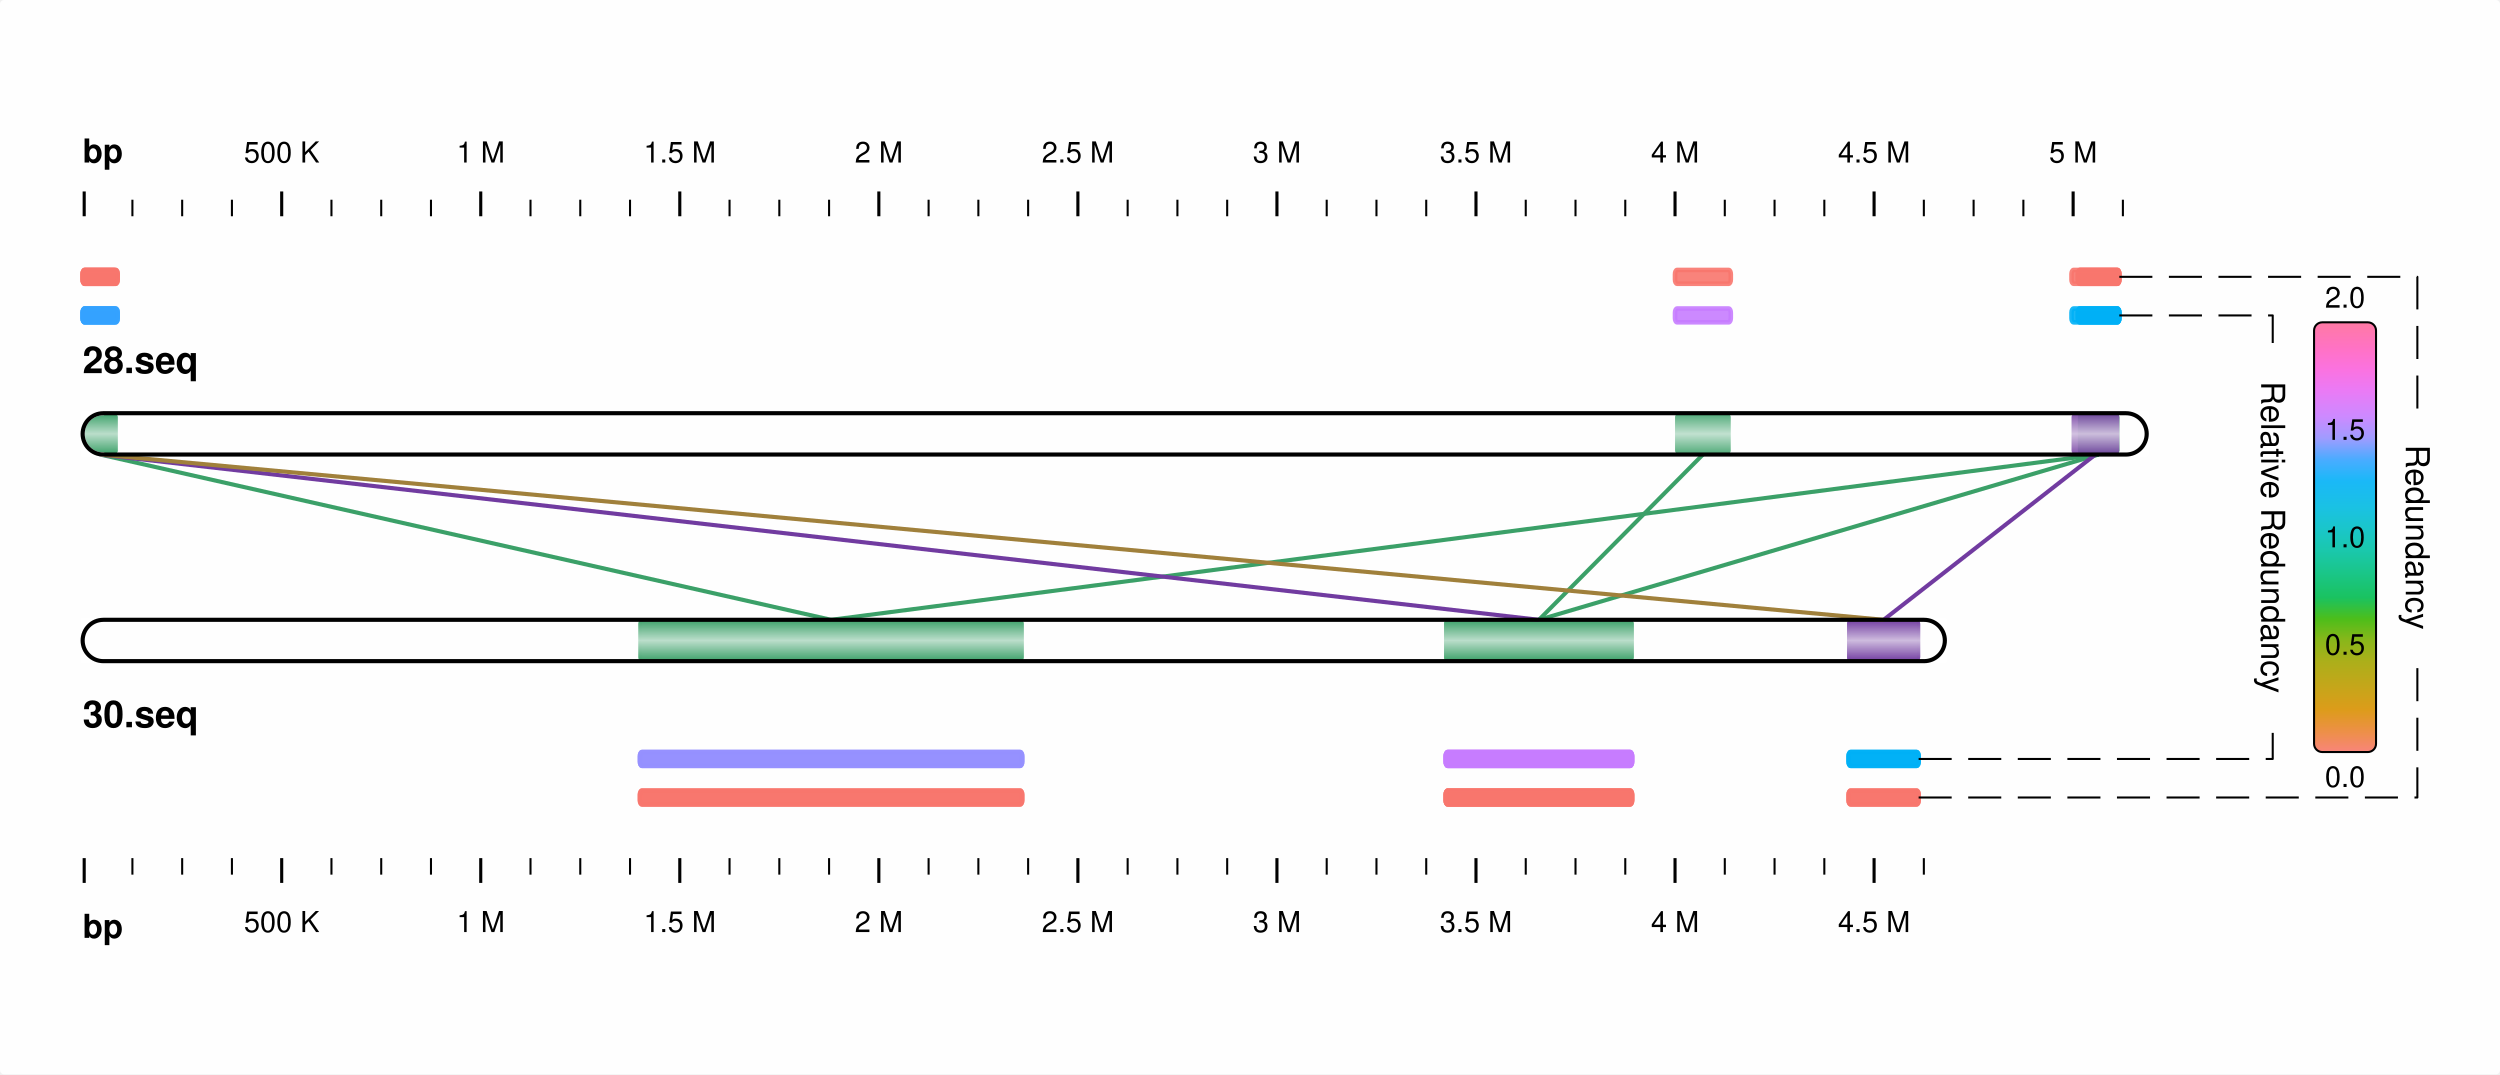
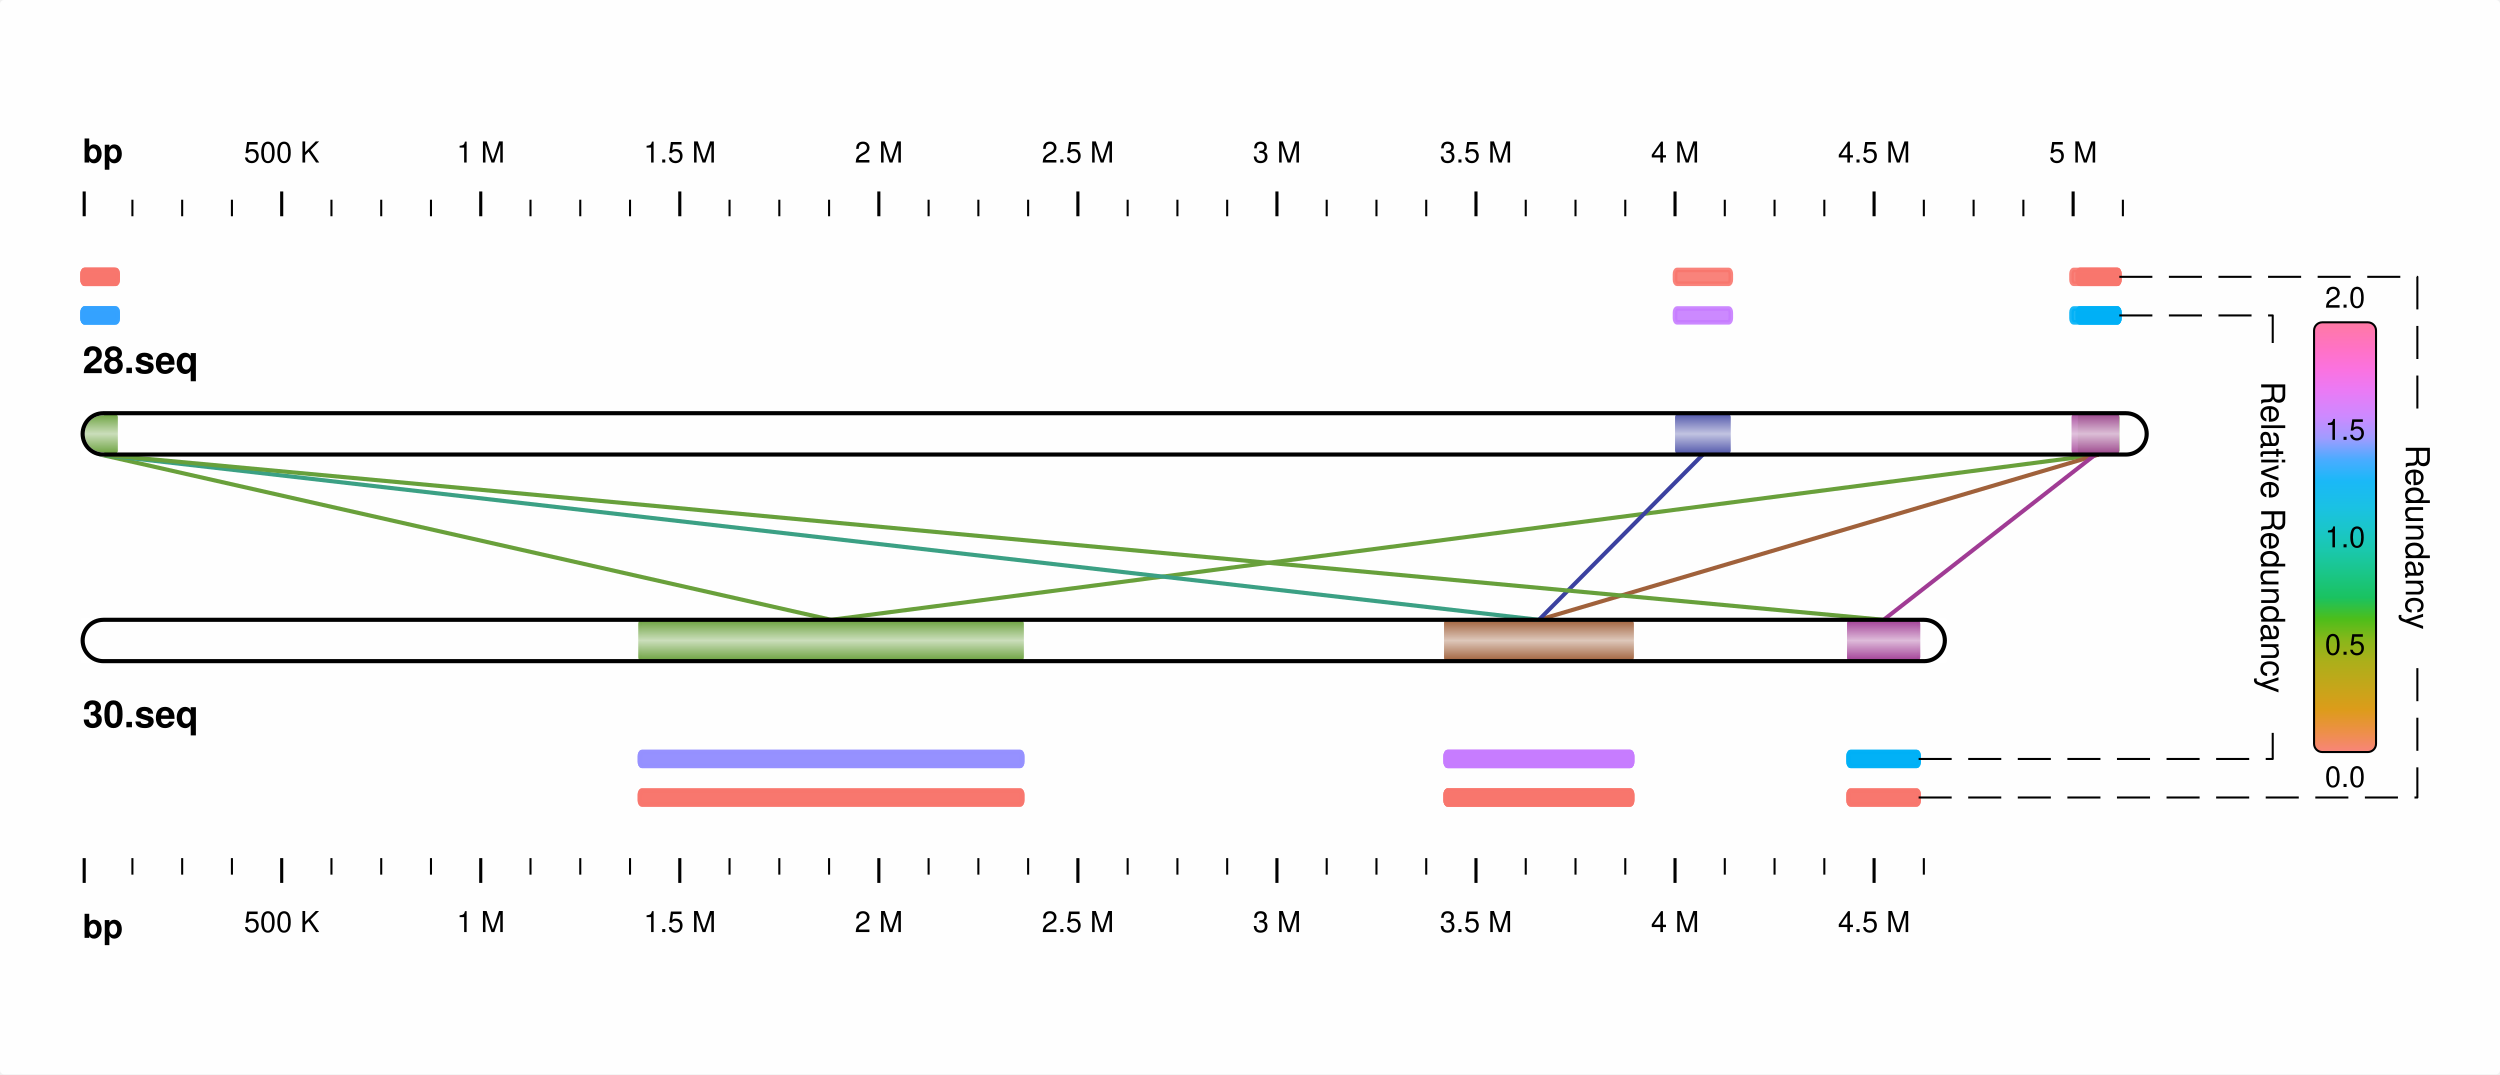
<svg xmlns="http://www.w3.org/2000/svg" viewBox="0 0 605.008 260">
  <rect x="0" y="0" width="605.008" height="260" rx="1" ry="1" fill="white" fill-opacity="0.9" stroke="white" stroke-width="0" stroke-opacity="1" />
  <text id="20.00000039.333328" x="20" y="39.333" dominant-baseline="" baseline-shift="" alignment-baseline="" font-size="8px" font-weight="bold" font-family="Helvetica,Arial" font-variant="normal" text-anchor="start" text-align="start" line-height="125%%">
bp</text>
  <line id="20.37500046.33332820.37500052.333328" x1="20.375" y1="46.333" x2="20.375" y2="52.333" stroke-width="0.75" stroke="black" />
  <line id="32.04262248.33332832.04262252.333328" x1="32.043" y1="48.333" x2="32.043" y2="52.333" stroke-width="0.5" stroke="black" />
  <line id="44.08524348.33332844.08524352.333328" x1="44.085" y1="48.333" x2="44.085" y2="52.333" stroke-width="0.5" stroke="black" />
  <line id="56.12786548.33332856.12786552.333328" x1="56.128" y1="48.333" x2="56.128" y2="52.333" stroke-width="0.5" stroke="black" />
  <line id="68.17048646.33332868.17048652.333328" x1="68.171" y1="46.333" x2="68.171" y2="52.333" stroke-width="0.75" stroke="black" />
  <text id="68.17048639.333328" x="68.171" y="39.333" dominant-baseline="" baseline-shift="" alignment-baseline="" font-size="7px" font-weight="normal" font-family="Helvetica,Arial" font-variant="normal" text-anchor="middle" text-align="start" line-height="125%%">
500 K</text>
  <line id="80.21310448.33332880.21310452.333328" x1="80.213" y1="48.333" x2="80.213" y2="52.333" stroke-width="0.5" stroke="black" />
  <line id="92.25573048.33332892.25573052.333328" x1="92.256" y1="48.333" x2="92.256" y2="52.333" stroke-width="0.5" stroke="black" />
  <line id="104.29834748.333328104.29834752.333328" x1="104.298" y1="48.333" x2="104.298" y2="52.333" stroke-width="0.5" stroke="black" />
  <line id="116.34097346.333328116.34097352.333328" x1="116.341" y1="46.333" x2="116.341" y2="52.333" stroke-width="0.75" stroke="black" />
  <text id="116.34097339.333328" x="116.341" y="39.333" dominant-baseline="" baseline-shift="" alignment-baseline="" font-size="7px" font-weight="normal" font-family="Helvetica,Arial" font-variant="normal" text-anchor="middle" text-align="start" line-height="125%%">
1 M</text>
  <line id="128.38359148.333328128.38359152.333328" x1="128.384" y1="48.333" x2="128.384" y2="52.333" stroke-width="0.5" stroke="black" />
  <line id="140.42620848.333328140.42620852.333328" x1="140.426" y1="48.333" x2="140.426" y2="52.333" stroke-width="0.5" stroke="black" />
  <line id="152.46882648.333328152.46882652.333328" x1="152.469" y1="48.333" x2="152.469" y2="52.333" stroke-width="0.5" stroke="black" />
  <line id="164.51145946.333328164.51145952.333328" x1="164.511" y1="46.333" x2="164.511" y2="52.333" stroke-width="0.75" stroke="black" />
  <text id="164.51145939.333328" x="164.511" y="39.333" dominant-baseline="" baseline-shift="" alignment-baseline="" font-size="7px" font-weight="normal" font-family="Helvetica,Arial" font-variant="normal" text-anchor="middle" text-align="start" line-height="125%%">
1.5 M</text>
  <line id="176.55407748.333328176.55407752.333328" x1="176.554" y1="48.333" x2="176.554" y2="52.333" stroke-width="0.5" stroke="black" />
  <line id="188.59669548.333328188.59669552.333328" x1="188.597" y1="48.333" x2="188.597" y2="52.333" stroke-width="0.5" stroke="black" />
  <line id="200.63931348.333328200.63931352.333328" x1="200.639" y1="48.333" x2="200.639" y2="52.333" stroke-width="0.5" stroke="black" />
  <line id="212.68194646.333328212.68194652.333328" x1="212.682" y1="46.333" x2="212.682" y2="52.333" stroke-width="0.75" stroke="black" />
  <text id="212.68194639.333328" x="212.682" y="39.333" dominant-baseline="" baseline-shift="" alignment-baseline="" font-size="7px" font-weight="normal" font-family="Helvetica,Arial" font-variant="normal" text-anchor="middle" text-align="start" line-height="125%%">
2 M</text>
  <line id="224.72456448.333328224.72456452.333328" x1="224.725" y1="48.333" x2="224.725" y2="52.333" stroke-width="0.5" stroke="black" />
  <line id="236.76718148.333328236.76718152.333328" x1="236.767" y1="48.333" x2="236.767" y2="52.333" stroke-width="0.5" stroke="black" />
  <line id="248.80979948.333328248.80979952.333328" x1="248.81" y1="48.333" x2="248.81" y2="52.333" stroke-width="0.5" stroke="black" />
  <line id="260.85241746.333328260.85241752.333328" x1="260.852" y1="46.333" x2="260.852" y2="52.333" stroke-width="0.75" stroke="black" />
  <text id="260.85241739.333328" x="260.852" y="39.333" dominant-baseline="" baseline-shift="" alignment-baseline="" font-size="7px" font-weight="normal" font-family="Helvetica,Arial" font-variant="normal" text-anchor="middle" text-align="start" line-height="125%%">
2.5 M</text>
  <line id="272.89505048.333328272.89505052.333328" x1="272.895" y1="48.333" x2="272.895" y2="52.333" stroke-width="0.5" stroke="black" />
  <line id="284.93765348.333328284.93765352.333328" x1="284.938" y1="48.333" x2="284.938" y2="52.333" stroke-width="0.5" stroke="black" />
  <line id="296.98028648.333328296.98028652.333328" x1="296.98" y1="48.333" x2="296.98" y2="52.333" stroke-width="0.5" stroke="black" />
  <line id="309.02291946.333328309.02291952.333328" x1="309.023" y1="46.333" x2="309.023" y2="52.333" stroke-width="0.75" stroke="black" />
  <text id="309.02291939.333328" x="309.023" y="39.333" dominant-baseline="" baseline-shift="" alignment-baseline="" font-size="7px" font-weight="normal" font-family="Helvetica,Arial" font-variant="normal" text-anchor="middle" text-align="start" line-height="125%%">
3 M</text>
  <line id="321.06552148.333328321.06552152.333328" x1="321.066" y1="48.333" x2="321.066" y2="52.333" stroke-width="0.5" stroke="black" />
  <line id="333.10815448.333328333.10815452.333328" x1="333.108" y1="48.333" x2="333.108" y2="52.333" stroke-width="0.5" stroke="black" />
  <line id="345.15078748.333328345.15078752.333328" x1="345.151" y1="48.333" x2="345.151" y2="52.333" stroke-width="0.5" stroke="black" />
  <line id="357.19339046.333328357.19339052.333328" x1="357.193" y1="46.333" x2="357.193" y2="52.333" stroke-width="0.75" stroke="black" />
  <text id="357.19339039.333328" x="357.193" y="39.333" dominant-baseline="" baseline-shift="" alignment-baseline="" font-size="7px" font-weight="normal" font-family="Helvetica,Arial" font-variant="normal" text-anchor="middle" text-align="start" line-height="125%%">
3.5 M</text>
  <line id="369.23602348.333328369.23602352.333328" x1="369.236" y1="48.333" x2="369.236" y2="52.333" stroke-width="0.5" stroke="black" />
  <line id="381.27862548.333328381.27862552.333328" x1="381.279" y1="48.333" x2="381.279" y2="52.333" stroke-width="0.5" stroke="black" />
  <line id="393.32125948.333328393.32125952.333328" x1="393.321" y1="48.333" x2="393.321" y2="52.333" stroke-width="0.5" stroke="black" />
  <line id="405.36389246.333328405.36389252.333328" x1="405.364" y1="46.333" x2="405.364" y2="52.333" stroke-width="0.75" stroke="black" />
  <text id="405.36389239.333328" x="405.364" y="39.333" dominant-baseline="" baseline-shift="" alignment-baseline="" font-size="7px" font-weight="normal" font-family="Helvetica,Arial" font-variant="normal" text-anchor="middle" text-align="start" line-height="125%%">
4 M</text>
  <line id="417.40649448.333328417.40649452.333328" x1="417.406" y1="48.333" x2="417.406" y2="52.333" stroke-width="0.5" stroke="black" />
  <line id="429.44912748.333328429.44912752.333328" x1="429.449" y1="48.333" x2="429.449" y2="52.333" stroke-width="0.5" stroke="black" />
  <line id="441.49173048.333328441.49173052.333328" x1="441.492" y1="48.333" x2="441.492" y2="52.333" stroke-width="0.5" stroke="black" />
  <line id="453.53436346.333328453.53436352.333328" x1="453.534" y1="46.333" x2="453.534" y2="52.333" stroke-width="0.75" stroke="black" />
  <text id="453.53436339.333328" x="453.534" y="39.333" dominant-baseline="" baseline-shift="" alignment-baseline="" font-size="7px" font-weight="normal" font-family="Helvetica,Arial" font-variant="normal" text-anchor="middle" text-align="start" line-height="125%%">
4.5 M</text>
  <line id="465.57699648.333328465.57699652.333328" x1="465.577" y1="48.333" x2="465.577" y2="52.333" stroke-width="0.5" stroke="black" />
  <line id="477.61959848.333328477.61959852.333328" x1="477.62" y1="48.333" x2="477.62" y2="52.333" stroke-width="0.5" stroke="black" />
  <line id="489.66223148.333328489.66223152.333328" x1="489.662" y1="48.333" x2="489.662" y2="52.333" stroke-width="0.5" stroke="black" />
  <line id="501.70486546.333328501.70486552.333328" x1="501.705" y1="46.333" x2="501.705" y2="52.333" stroke-width="0.75" stroke="black" />
  <text id="501.70486539.333328" x="501.705" y="39.333" dominant-baseline="" baseline-shift="" alignment-baseline="" font-size="7px" font-weight="normal" font-family="Helvetica,Arial" font-variant="normal" text-anchor="middle" text-align="start" line-height="125%%">
5 M</text>
  <line id="513.74749848.333328513.74749852.333328" x1="513.747" y1="48.333" x2="513.747" y2="52.333" stroke-width="0.5" stroke="black" />
  <text id="20.000000226.966675" x="20" y="226.967" dominant-baseline="" baseline-shift="" alignment-baseline="" font-size="8px" font-weight="bold" font-family="Helvetica,Arial" font-variant="normal" text-anchor="start" text-align="start" line-height="125%%">
bp</text>
  <line id="20.375000213.66667220.375000207.666672" x1="20.375" y1="213.667" x2="20.375" y2="207.667" stroke-width="0.75" stroke="black" />
  <line id="32.042622211.66667232.042622207.666672" x1="32.043" y1="211.667" x2="32.043" y2="207.667" stroke-width="0.5" stroke="black" />
  <line id="44.085243211.66667244.085243207.666672" x1="44.085" y1="211.667" x2="44.085" y2="207.667" stroke-width="0.5" stroke="black" />
  <line id="56.127865211.66667256.127865207.666672" x1="56.128" y1="211.667" x2="56.128" y2="207.667" stroke-width="0.5" stroke="black" />
  <line id="68.170486213.66667268.170486207.666672" x1="68.171" y1="213.667" x2="68.171" y2="207.667" stroke-width="0.75" stroke="black" />
  <text id="68.170486225.566666" x="68.171" y="225.567" dominant-baseline="" baseline-shift="" alignment-baseline="" font-size="7px" font-weight="normal" font-family="Helvetica,Arial" font-variant="normal" text-anchor="middle" text-align="start" line-height="125%%">
500 K</text>
  <line id="80.213104211.66667280.213104207.666672" x1="80.213" y1="211.667" x2="80.213" y2="207.667" stroke-width="0.5" stroke="black" />
  <line id="92.255730211.66667292.255730207.666672" x1="92.256" y1="211.667" x2="92.256" y2="207.667" stroke-width="0.5" stroke="black" />
  <line id="104.298347211.666672104.298347207.666672" x1="104.298" y1="211.667" x2="104.298" y2="207.667" stroke-width="0.5" stroke="black" />
  <line id="116.340973213.666672116.340973207.666672" x1="116.341" y1="213.667" x2="116.341" y2="207.667" stroke-width="0.75" stroke="black" />
  <text id="116.340973225.566666" x="116.341" y="225.567" dominant-baseline="" baseline-shift="" alignment-baseline="" font-size="7px" font-weight="normal" font-family="Helvetica,Arial" font-variant="normal" text-anchor="middle" text-align="start" line-height="125%%">
1 M</text>
  <line id="128.383591211.666672128.383591207.666672" x1="128.384" y1="211.667" x2="128.384" y2="207.667" stroke-width="0.5" stroke="black" />
  <line id="140.426208211.666672140.426208207.666672" x1="140.426" y1="211.667" x2="140.426" y2="207.667" stroke-width="0.5" stroke="black" />
  <line id="152.468826211.666672152.468826207.666672" x1="152.469" y1="211.667" x2="152.469" y2="207.667" stroke-width="0.5" stroke="black" />
  <line id="164.511459213.666672164.511459207.666672" x1="164.511" y1="213.667" x2="164.511" y2="207.667" stroke-width="0.75" stroke="black" />
  <text id="164.511459225.566666" x="164.511" y="225.567" dominant-baseline="" baseline-shift="" alignment-baseline="" font-size="7px" font-weight="normal" font-family="Helvetica,Arial" font-variant="normal" text-anchor="middle" text-align="start" line-height="125%%">
1.5 M</text>
  <line id="176.554077211.666672176.554077207.666672" x1="176.554" y1="211.667" x2="176.554" y2="207.667" stroke-width="0.5" stroke="black" />
  <line id="188.596695211.666672188.596695207.666672" x1="188.597" y1="211.667" x2="188.597" y2="207.667" stroke-width="0.5" stroke="black" />
  <line id="200.639313211.666672200.639313207.666672" x1="200.639" y1="211.667" x2="200.639" y2="207.667" stroke-width="0.5" stroke="black" />
  <line id="212.681946213.666672212.681946207.666672" x1="212.682" y1="213.667" x2="212.682" y2="207.667" stroke-width="0.75" stroke="black" />
  <text id="212.681946225.566666" x="212.682" y="225.567" dominant-baseline="" baseline-shift="" alignment-baseline="" font-size="7px" font-weight="normal" font-family="Helvetica,Arial" font-variant="normal" text-anchor="middle" text-align="start" line-height="125%%">
2 M</text>
  <line id="224.724564211.666672224.724564207.666672" x1="224.725" y1="211.667" x2="224.725" y2="207.667" stroke-width="0.5" stroke="black" />
  <line id="236.767181211.666672236.767181207.666672" x1="236.767" y1="211.667" x2="236.767" y2="207.667" stroke-width="0.5" stroke="black" />
  <line id="248.809799211.666672248.809799207.666672" x1="248.81" y1="211.667" x2="248.81" y2="207.667" stroke-width="0.5" stroke="black" />
  <line id="260.852417213.666672260.852417207.666672" x1="260.852" y1="213.667" x2="260.852" y2="207.667" stroke-width="0.75" stroke="black" />
  <text id="260.852417225.566666" x="260.852" y="225.567" dominant-baseline="" baseline-shift="" alignment-baseline="" font-size="7px" font-weight="normal" font-family="Helvetica,Arial" font-variant="normal" text-anchor="middle" text-align="start" line-height="125%%">
2.5 M</text>
  <line id="272.895050211.666672272.895050207.666672" x1="272.895" y1="211.667" x2="272.895" y2="207.667" stroke-width="0.5" stroke="black" />
  <line id="284.937653211.666672284.937653207.666672" x1="284.938" y1="211.667" x2="284.938" y2="207.667" stroke-width="0.5" stroke="black" />
  <line id="296.980286211.666672296.980286207.666672" x1="296.98" y1="211.667" x2="296.98" y2="207.667" stroke-width="0.5" stroke="black" />
  <line id="309.022919213.666672309.022919207.666672" x1="309.023" y1="213.667" x2="309.023" y2="207.667" stroke-width="0.75" stroke="black" />
  <text id="309.022919225.566666" x="309.023" y="225.567" dominant-baseline="" baseline-shift="" alignment-baseline="" font-size="7px" font-weight="normal" font-family="Helvetica,Arial" font-variant="normal" text-anchor="middle" text-align="start" line-height="125%%">
3 M</text>
  <line id="321.065521211.666672321.065521207.666672" x1="321.066" y1="211.667" x2="321.066" y2="207.667" stroke-width="0.5" stroke="black" />
  <line id="333.108154211.666672333.108154207.666672" x1="333.108" y1="211.667" x2="333.108" y2="207.667" stroke-width="0.5" stroke="black" />
  <line id="345.150787211.666672345.150787207.666672" x1="345.151" y1="211.667" x2="345.151" y2="207.667" stroke-width="0.5" stroke="black" />
  <line id="357.193390213.666672357.193390207.666672" x1="357.193" y1="213.667" x2="357.193" y2="207.667" stroke-width="0.75" stroke="black" />
  <text id="357.193390225.566666" x="357.193" y="225.567" dominant-baseline="" baseline-shift="" alignment-baseline="" font-size="7px" font-weight="normal" font-family="Helvetica,Arial" font-variant="normal" text-anchor="middle" text-align="start" line-height="125%%">
3.5 M</text>
  <line id="369.236023211.666672369.236023207.666672" x1="369.236" y1="211.667" x2="369.236" y2="207.667" stroke-width="0.5" stroke="black" />
  <line id="381.278625211.666672381.278625207.666672" x1="381.279" y1="211.667" x2="381.279" y2="207.667" stroke-width="0.5" stroke="black" />
  <line id="393.321259211.666672393.321259207.666672" x1="393.321" y1="211.667" x2="393.321" y2="207.667" stroke-width="0.5" stroke="black" />
  <line id="405.363892213.666672405.363892207.666672" x1="405.364" y1="213.667" x2="405.364" y2="207.667" stroke-width="0.75" stroke="black" />
  <text id="405.363892225.566666" x="405.364" y="225.567" dominant-baseline="" baseline-shift="" alignment-baseline="" font-size="7px" font-weight="normal" font-family="Helvetica,Arial" font-variant="normal" text-anchor="middle" text-align="start" line-height="125%%">
4 M</text>
  <line id="417.406494211.666672417.406494207.666672" x1="417.406" y1="211.667" x2="417.406" y2="207.667" stroke-width="0.5" stroke="black" />
  <line id="429.449127211.666672429.449127207.666672" x1="429.449" y1="211.667" x2="429.449" y2="207.667" stroke-width="0.5" stroke="black" />
  <line id="441.491730211.666672441.491730207.666672" x1="441.492" y1="211.667" x2="441.492" y2="207.667" stroke-width="0.5" stroke="black" />
  <line id="453.534363213.666672453.534363207.666672" x1="453.534" y1="213.667" x2="453.534" y2="207.667" stroke-width="0.75" stroke="black" />
  <text id="453.534363225.566666" x="453.534" y="225.567" dominant-baseline="" baseline-shift="" alignment-baseline="" font-size="7px" font-weight="normal" font-family="Helvetica,Arial" font-variant="normal" text-anchor="middle" text-align="start" line-height="125%%">
4.5 M</text>
  <line id="465.576996211.666672465.576996207.666672" x1="465.577" y1="211.667" x2="465.577" y2="207.667" stroke-width="0.5" stroke="black" />
  <defs id="">
    <linearGradient id="grad502.860931110.000000" x1="0%" y1="0%" x2="100%" y2="0%">
-       <stop offset="0%" stop-color="#3BA068" stop-opacity="1" />
-       <stop offset="50%" stop-color="#BADDCA" stop-opacity="1" />
-       <stop offset="100%" stop-color="#3BA068" stop-opacity="1" />
+       <stop offset="0%" stop-color="#69A03B" stop-opacity="1" />
+       <stop offset="50%" stop-color="#CADDBA" stop-opacity="1" />
+       <stop offset="100%" stop-color="#69A03B" stop-opacity="1" />
    </linearGradient>
  </defs>
  <rect x="502.861" y="110" width="10" height="10.02" rx="1" ry="1" fill="url(#grad502.860931110.000000)" fill-opacity="0.9" stroke-width="0.75" stroke-opacity="0.9" transform="rotate(-90 502.8609 110)" />
  <defs id="">
    <linearGradient id="grad502.860931110.000000NRC" x1="0%" y1="0%" x2="100%" y2="0%">
      <stop offset="100%" stop-color="#00B0F6" stop-opacity="1" />
    </linearGradient>
  </defs>
  <rect x="534.861" y="110" width="3.333" height="10.02" rx="1" ry="0.5" fill="url(#grad502.860931110.000000NRC)" fill-opacity="0.9" stroke="url(#grad502.860931110.000000NRC)" stroke-width="1.125" stroke-opacity="0.9" transform="rotate(-90 502.8609 110)" />
  <defs id="">
    <linearGradient id="grad502.860931110.000000NRCRedun" x1="0%" y1="0%" x2="100%" y2="0%">
      <stop offset="100%" stop-color="#F8766D" stop-opacity="1" />
    </linearGradient>
  </defs>
  <rect x="544.194" y="110" width="3.333" height="10.02" rx="1" ry="0.5" fill="url(#grad502.860931110.000000NRCRedun)" fill-opacity="0.9" stroke="url(#grad502.860931110.000000NRCRedun)" stroke-width="1.125" stroke-opacity="0.9" transform="rotate(-90 502.8609 110)" />
  <defs id="">
    <linearGradient id="grad154.877365160.000000" x1="0%" y1="0%" x2="100%" y2="0%">
-       <stop offset="0%" stop-color="#3BA068" stop-opacity="1" />
-       <stop offset="50%" stop-color="#BADDCA" stop-opacity="1" />
-       <stop offset="100%" stop-color="#3BA068" stop-opacity="1" />
+       <stop offset="0%" stop-color="#69A03B" stop-opacity="1" />
+       <stop offset="50%" stop-color="#CADDBA" stop-opacity="1" />
+       <stop offset="100%" stop-color="#69A03B" stop-opacity="1" />
    </linearGradient>
  </defs>
  <rect x="154.877" y="160" width="10" height="92.487" rx="1" ry="1" fill="url(#grad154.877365160.000000)" fill-opacity="0.9" stroke="url(#grad154.877365160.000000)" stroke-width="0.75" stroke-opacity="0.9" transform="rotate(-90 154.8774 160)" />
  <defs id="">
    <linearGradient id="grad154.877365160.000000NRC" x1="0%" y1="0%" x2="100%" y2="0%">
      <stop offset="100%" stop-color="#9590FF" stop-opacity="1" />
    </linearGradient>
  </defs>
  <rect x="129.544" y="160" width="3.333" height="92.487" rx="1" ry="0.5" fill="url(#grad154.877365160.000000NRC)" fill-opacity="0.9" stroke="url(#grad154.877365160.000000NRC)" stroke-width="1.125" stroke-opacity="0.9" transform="rotate(-90 154.8774 160)" />
  <defs id="">
    <linearGradient id="grad154.877365160.000000NRCRedun" x1="0%" y1="0%" x2="100%" y2="0%">
      <stop offset="100%" stop-color="#F8766D" stop-opacity="1" />
    </linearGradient>
  </defs>
  <rect x="120.211" y="160" width="3.333" height="92.487" rx="1" ry="0.5" fill="url(#grad154.877365160.000000NRCRedun)" fill-opacity="0.9" stroke="url(#grad154.877365160.000000NRCRedun)" stroke-width="1.125" stroke-opacity="0.9" transform="rotate(-90 154.8774 160)" />
-   <line id="507.870667110.000000201.121017150.000000" x1="507.871" y1="110" x2="201.121" y2="150" stroke-width="1" stroke="#3BA068" />
+   <line id="507.870667110.000000201.121017150.000000" x1="507.871" y1="110" x2="201.121" y2="150" stroke-width="1" stroke="#69A03B" />
  <defs id="">
    <linearGradient id="grad502.860931110.000000" x1="0%" y1="0%" x2="100%" y2="0%">
-       <stop offset="0%" stop-color="#3BA068" stop-opacity="1" />
-       <stop offset="50%" stop-color="#BADDCA" stop-opacity="1" />
-       <stop offset="100%" stop-color="#3BA068" stop-opacity="1" />
+       <stop offset="0%" stop-color="#A0613B" stop-opacity="1" />
+       <stop offset="50%" stop-color="#DDC7BA" stop-opacity="1" />
+       <stop offset="100%" stop-color="#A0613B" stop-opacity="1" />
    </linearGradient>
  </defs>
  <rect x="502.861" y="110" width="10" height="10.02" rx="1" ry="1" fill="url(#grad502.860931110.000000)" fill-opacity="0.9" stroke-width="0.75" stroke-opacity="0.9" transform="rotate(-90 502.8609 110)" />
  <defs id="">
    <linearGradient id="grad502.860931110.000000NRC" x1="0%" y1="0%" x2="100%" y2="0%">
      <stop offset="100%" stop-color="#00B0F6" stop-opacity="1" />
    </linearGradient>
  </defs>
  <rect x="534.861" y="110" width="3.333" height="10.02" rx="1" ry="0.5" fill="url(#grad502.860931110.000000NRC)" fill-opacity="0.9" stroke="url(#grad502.860931110.000000NRC)" stroke-width="1.125" stroke-opacity="0.9" transform="rotate(-90 502.8609 110)" />
  <defs id="">
    <linearGradient id="grad502.860931110.000000NRCRedun" x1="0%" y1="0%" x2="100%" y2="0%">
      <stop offset="100%" stop-color="#F8766D" stop-opacity="1" />
    </linearGradient>
  </defs>
  <rect x="544.194" y="110" width="3.333" height="10.02" rx="1" ry="0.5" fill="url(#grad502.860931110.000000NRCRedun)" fill-opacity="0.9" stroke="url(#grad502.860931110.000000NRCRedun)" stroke-width="1.125" stroke-opacity="0.9" transform="rotate(-90 502.8609 110)" />
  <defs id="">
    <linearGradient id="grad349.871490160.000000" x1="0%" y1="0%" x2="100%" y2="0%">
-       <stop offset="0%" stop-color="#3BA068" stop-opacity="1" />
-       <stop offset="50%" stop-color="#BADDCA" stop-opacity="1" />
-       <stop offset="100%" stop-color="#3BA068" stop-opacity="1" />
+       <stop offset="0%" stop-color="#A0613B" stop-opacity="1" />
+       <stop offset="50%" stop-color="#DDC7BA" stop-opacity="1" />
+       <stop offset="100%" stop-color="#A0613B" stop-opacity="1" />
    </linearGradient>
  </defs>
  <rect x="349.871" y="160" width="10" height="45.088" rx="1" ry="1" fill="url(#grad349.871490160.000000)" fill-opacity="0.9" stroke="url(#grad349.871490160.000000)" stroke-width="0.75" stroke-opacity="0.9" transform="rotate(-90 349.8715 160)" />
  <defs id="">
    <linearGradient id="grad349.871490160.000000NRC" x1="0%" y1="0%" x2="100%" y2="0%">
      <stop offset="100%" stop-color="#C77CFF" stop-opacity="1" />
    </linearGradient>
  </defs>
  <rect x="324.538" y="160" width="3.333" height="45.088" rx="1" ry="0.5" fill="url(#grad349.871490160.000000NRC)" fill-opacity="0.9" stroke="url(#grad349.871490160.000000NRC)" stroke-width="1.125" stroke-opacity="0.9" transform="rotate(-90 349.8715 160)" />
  <defs id="">
    <linearGradient id="grad349.871490160.000000NRCRedun" x1="0%" y1="0%" x2="100%" y2="0%">
      <stop offset="100%" stop-color="#F8766D" stop-opacity="1" />
    </linearGradient>
  </defs>
  <rect x="315.205" y="160" width="3.333" height="45.088" rx="1" ry="0.5" fill="url(#grad349.871490160.000000NRCRedun)" fill-opacity="0.9" stroke="url(#grad349.871490160.000000NRCRedun)" stroke-width="1.125" stroke-opacity="0.9" transform="rotate(-90 349.8715 160)" />
-   <line id="507.870667110.000000372.415283150.000000" x1="507.871" y1="110" x2="372.415" y2="150" stroke-width="1" stroke="#3BA068" />
+   <line id="507.870667110.000000372.415283150.000000" x1="507.871" y1="110" x2="372.415" y2="150" stroke-width="1" stroke="#A0613B" />
  <defs id="">
    <linearGradient id="grad501.319489110.000000" x1="0%" y1="0%" x2="100%" y2="0%">
-       <stop offset="0%" stop-color="#713BA0" stop-opacity="1" />
-       <stop offset="50%" stop-color="#CDBADD" stop-opacity="1" />
-       <stop offset="100%" stop-color="#713BA0" stop-opacity="1" />
+       <stop offset="0%" stop-color="#A03B94" stop-opacity="1" />
+       <stop offset="50%" stop-color="#DDBAD9" stop-opacity="1" />
+       <stop offset="100%" stop-color="#A03B94" stop-opacity="1" />
    </linearGradient>
  </defs>
  <rect x="501.319" y="110" width="10" height="11.561" rx="1" ry="1" fill="url(#grad501.319489110.000000)" fill-opacity="0.9" stroke-width="0.75" stroke-opacity="0.9" transform="rotate(-90 501.3195 110)" />
  <defs id="">
    <linearGradient id="grad501.319489110.000000NRC" x1="0%" y1="0%" x2="100%" y2="0%">
      <stop offset="100%" stop-color="#00B0F6" stop-opacity="1" />
    </linearGradient>
  </defs>
  <rect x="533.319" y="110" width="3.333" height="11.561" rx="1" ry="0.5" fill="url(#grad501.319489110.000000NRC)" fill-opacity="0.9" stroke="url(#grad501.319489110.000000NRC)" stroke-width="1.125" stroke-opacity="0.9" transform="rotate(-90 501.3195 110)" />
  <defs id="">
    <linearGradient id="grad501.319489110.000000NRCRedun" x1="0%" y1="0%" x2="100%" y2="0%">
      <stop offset="100%" stop-color="#F8766D" stop-opacity="1" />
    </linearGradient>
  </defs>
  <rect x="542.653" y="110" width="3.333" height="11.561" rx="1" ry="0.5" fill="url(#grad501.319489110.000000NRCRedun)" fill-opacity="0.9" stroke="url(#grad501.319489110.000000NRCRedun)" stroke-width="1.125" stroke-opacity="0.9" transform="rotate(-90 501.3195 110)" />
  <defs id="">
    <linearGradient id="grad447.368530160.000000" x1="0%" y1="0%" x2="100%" y2="0%">
-       <stop offset="0%" stop-color="#713BA0" stop-opacity="1" />
-       <stop offset="50%" stop-color="#CDBADD" stop-opacity="1" />
-       <stop offset="100%" stop-color="#713BA0" stop-opacity="1" />
+       <stop offset="0%" stop-color="#A03B94" stop-opacity="1" />
+       <stop offset="50%" stop-color="#DDBAD9" stop-opacity="1" />
+       <stop offset="100%" stop-color="#A03B94" stop-opacity="1" />
    </linearGradient>
  </defs>
  <rect x="447.369" y="160" width="10" height="16.944" rx="1" ry="1" fill="url(#grad447.368530160.000000)" fill-opacity="0.9" stroke="url(#grad447.368530160.000000)" stroke-width="0.75" stroke-opacity="0.9" transform="rotate(-90 447.3685 160)" />
  <defs id="">
    <linearGradient id="grad447.368530160.000000NRC" x1="0%" y1="0%" x2="100%" y2="0%">
      <stop offset="100%" stop-color="#00B0F6" stop-opacity="1" />
    </linearGradient>
  </defs>
  <rect x="422.035" y="160" width="3.333" height="16.944" rx="1" ry="0.5" fill="url(#grad447.368530160.000000NRC)" fill-opacity="0.9" stroke="url(#grad447.368530160.000000NRC)" stroke-width="1.125" stroke-opacity="0.9" transform="rotate(-90 447.3685 160)" />
  <defs id="">
    <linearGradient id="grad447.368530160.000000NRCRedun" x1="0%" y1="0%" x2="100%" y2="0%">
      <stop offset="100%" stop-color="#F8766D" stop-opacity="1" />
    </linearGradient>
  </defs>
  <rect x="412.702" y="160" width="3.333" height="16.944" rx="1" ry="0.5" fill="url(#grad447.368530160.000000NRCRedun)" fill-opacity="0.9" stroke="url(#grad447.368530160.000000NRCRedun)" stroke-width="1.125" stroke-opacity="0.9" transform="rotate(-90 447.3685 160)" />
-   <line id="507.099945110.000000455.840485150.000000" x1="507.1" y1="110" x2="455.84" y2="150" stroke-width="1" stroke="#713BA0" />
+   <line id="507.099945110.000000455.840485150.000000" x1="507.1" y1="110" x2="455.84" y2="150" stroke-width="1" stroke="#A03B94" />
  <defs id="">
    <linearGradient id="grad405.363892110.000000" x1="0%" y1="0%" x2="100%" y2="0%">
-       <stop offset="0%" stop-color="#3BA068" stop-opacity="1" />
-       <stop offset="50%" stop-color="#BADDCA" stop-opacity="1" />
-       <stop offset="100%" stop-color="#3BA068" stop-opacity="1" />
+       <stop offset="0%" stop-color="#3B41A0" stop-opacity="1" />
+       <stop offset="50%" stop-color="#BABCDD" stop-opacity="1" />
+       <stop offset="100%" stop-color="#3B41A0" stop-opacity="1" />
    </linearGradient>
  </defs>
  <rect x="405.364" y="110" width="10" height="13.488" rx="1" ry="1" fill="url(#grad405.363892110.000000)" fill-opacity="0.9" stroke-width="0.75" stroke-opacity="0.9" transform="rotate(-90 405.3639 110)" />
  <defs id="">
    <linearGradient id="grad405.363892110.000000NRC" x1="0%" y1="0%" x2="100%" y2="0%">
      <stop offset="100%" stop-color="#C77CFF" stop-opacity="1" />
    </linearGradient>
  </defs>
  <rect x="437.364" y="110" width="3.333" height="13.488" rx="1" ry="0.5" fill="url(#grad405.363892110.000000NRC)" fill-opacity="0.9" stroke="url(#grad405.363892110.000000NRC)" stroke-width="1.125" stroke-opacity="0.9" transform="rotate(-90 405.3639 110)" />
  <defs id="">
    <linearGradient id="grad405.363892110.000000NRCRedun" x1="0%" y1="0%" x2="100%" y2="0%">
      <stop offset="100%" stop-color="#F8766D" stop-opacity="1" />
    </linearGradient>
  </defs>
  <rect x="446.697" y="110" width="3.333" height="13.488" rx="1" ry="0.5" fill="url(#grad405.363892110.000000NRCRedun)" fill-opacity="0.9" stroke="url(#grad405.363892110.000000NRCRedun)" stroke-width="1.125" stroke-opacity="0.9" transform="rotate(-90 405.3639 110)" />
  <defs id="">
    <linearGradient id="grad349.871490160.000000" x1="0%" y1="0%" x2="100%" y2="0%">
-       <stop offset="0%" stop-color="#3BA068" stop-opacity="1" />
-       <stop offset="50%" stop-color="#BADDCA" stop-opacity="1" />
-       <stop offset="100%" stop-color="#3BA068" stop-opacity="1" />
+       <stop offset="0%" stop-color="#3B41A0" stop-opacity="1" />
+       <stop offset="50%" stop-color="#BABCDD" stop-opacity="1" />
+       <stop offset="100%" stop-color="#3B41A0" stop-opacity="1" />
    </linearGradient>
  </defs>
  <rect x="349.871" y="160" width="10" height="45.088" rx="1" ry="1" fill="url(#grad349.871490160.000000)" fill-opacity="0.9" stroke="url(#grad349.871490160.000000)" stroke-width="0.75" stroke-opacity="0.9" transform="rotate(-90 349.8715 160)" />
  <defs id="">
    <linearGradient id="grad349.871490160.000000NRC" x1="0%" y1="0%" x2="100%" y2="0%">
      <stop offset="100%" stop-color="#C77CFF" stop-opacity="1" />
    </linearGradient>
  </defs>
  <rect x="324.538" y="160" width="3.333" height="45.088" rx="1" ry="0.5" fill="url(#grad349.871490160.000000NRC)" fill-opacity="0.9" stroke="url(#grad349.871490160.000000NRC)" stroke-width="1.125" stroke-opacity="0.9" transform="rotate(-90 349.8715 160)" />
  <defs id="">
    <linearGradient id="grad349.871490160.000000NRCRedun" x1="0%" y1="0%" x2="100%" y2="0%">
      <stop offset="100%" stop-color="#F8766D" stop-opacity="1" />
    </linearGradient>
  </defs>
  <rect x="315.205" y="160" width="3.333" height="45.088" rx="1" ry="0.5" fill="url(#grad349.871490160.000000NRCRedun)" fill-opacity="0.9" stroke="url(#grad349.871490160.000000NRCRedun)" stroke-width="1.125" stroke-opacity="0.9" transform="rotate(-90 349.8715 160)" />
-   <line id="412.107758110.000000372.415283150.000000" x1="412.108" y1="110" x2="372.415" y2="150" stroke-width="1" stroke="#3BA068" />
+   <line id="412.107758110.000000372.415283150.000000" x1="412.108" y1="110" x2="372.415" y2="150" stroke-width="1" stroke="#3B41A0" />
  <defs id="">
    <linearGradient id="grad20.000000110.000000" x1="0%" y1="0%" x2="100%" y2="0%">
-       <stop offset="0%" stop-color="#3BA068" stop-opacity="1" />
-       <stop offset="50%" stop-color="#BADDCA" stop-opacity="1" />
-       <stop offset="100%" stop-color="#3BA068" stop-opacity="1" />
+       <stop offset="0%" stop-color="#69A03B" stop-opacity="1" />
+       <stop offset="50%" stop-color="#CADDBA" stop-opacity="1" />
+       <stop offset="100%" stop-color="#69A03B" stop-opacity="1" />
    </linearGradient>
  </defs>
  <rect x="20" y="110" width="10" height="8.478" rx="1" ry="1" fill="url(#grad20.000000110.000000)" fill-opacity="0.9" stroke-width="0.75" stroke-opacity="0.9" transform="rotate(-90 20 110)" />
  <defs id="">
    <linearGradient id="grad20.000000110.000000NRC" x1="0%" y1="0%" x2="100%" y2="0%">
      <stop offset="100%" stop-color="#35A2FF" stop-opacity="1" />
    </linearGradient>
  </defs>
  <rect x="52" y="110" width="3.333" height="8.478" rx="1" ry="0.5" fill="url(#grad20.000000110.000000NRC)" fill-opacity="0.9" stroke="url(#grad20.000000110.000000NRC)" stroke-width="1.125" stroke-opacity="0.9" transform="rotate(-90 20 110)" />
  <defs id="">
    <linearGradient id="grad20.000000110.000000NRCRedun" x1="0%" y1="0%" x2="100%" y2="0%">
      <stop offset="100%" stop-color="#F8766D" stop-opacity="1" />
    </linearGradient>
  </defs>
  <rect x="61.333" y="110" width="3.333" height="8.478" rx="1" ry="0.5" fill="url(#grad20.000000110.000000NRCRedun)" fill-opacity="0.9" stroke="url(#grad20.000000110.000000NRCRedun)" stroke-width="1.125" stroke-opacity="0.9" transform="rotate(-90 20 110)" />
  <defs id="">
    <linearGradient id="grad154.877365160.000000" x1="0%" y1="0%" x2="100%" y2="0%">
-       <stop offset="0%" stop-color="#3BA068" stop-opacity="1" />
-       <stop offset="50%" stop-color="#BADDCA" stop-opacity="1" />
-       <stop offset="100%" stop-color="#3BA068" stop-opacity="1" />
+       <stop offset="0%" stop-color="#69A03B" stop-opacity="1" />
+       <stop offset="50%" stop-color="#CADDBA" stop-opacity="1" />
+       <stop offset="100%" stop-color="#69A03B" stop-opacity="1" />
    </linearGradient>
  </defs>
  <rect x="154.877" y="160" width="10" height="92.487" rx="1" ry="1" fill="url(#grad154.877365160.000000)" fill-opacity="0.9" stroke="url(#grad154.877365160.000000)" stroke-width="0.75" stroke-opacity="0.9" transform="rotate(-90 154.8774 160)" />
  <defs id="">
    <linearGradient id="grad154.877365160.000000NRC" x1="0%" y1="0%" x2="100%" y2="0%">
      <stop offset="100%" stop-color="#9590FF" stop-opacity="1" />
    </linearGradient>
  </defs>
  <rect x="129.544" y="160" width="3.333" height="92.487" rx="1" ry="0.5" fill="url(#grad154.877365160.000000NRC)" fill-opacity="0.9" stroke="url(#grad154.877365160.000000NRC)" stroke-width="1.125" stroke-opacity="0.9" transform="rotate(-90 154.8774 160)" />
  <defs id="">
    <linearGradient id="grad154.877365160.000000NRCRedun" x1="0%" y1="0%" x2="100%" y2="0%">
      <stop offset="100%" stop-color="#F8766D" stop-opacity="1" />
    </linearGradient>
  </defs>
  <rect x="120.211" y="160" width="3.333" height="92.487" rx="1" ry="0.5" fill="url(#grad154.877365160.000000NRCRedun)" fill-opacity="0.9" stroke="url(#grad154.877365160.000000NRCRedun)" stroke-width="1.125" stroke-opacity="0.9" transform="rotate(-90 154.8774 160)" />
-   <line id="24.239002110.000000201.121017150.000000" x1="24.239" y1="110" x2="201.121" y2="150" stroke-width="1" stroke="#3BA068" />
+   <line id="24.239002110.000000201.121017150.000000" x1="24.239" y1="110" x2="201.121" y2="150" stroke-width="1" stroke="#69A03B" />
  <defs id="">
    <linearGradient id="grad20.000000110.000000" x1="0%" y1="0%" x2="100%" y2="0%">
-       <stop offset="0%" stop-color="#713BA0" stop-opacity="1" />
-       <stop offset="50%" stop-color="#CDBADD" stop-opacity="1" />
-       <stop offset="100%" stop-color="#713BA0" stop-opacity="1" />
+       <stop offset="0%" stop-color="#3BA084" stop-opacity="1" />
+       <stop offset="50%" stop-color="#BADDD3" stop-opacity="1" />
+       <stop offset="100%" stop-color="#3BA084" stop-opacity="1" />
    </linearGradient>
  </defs>
  <rect x="20" y="110" width="10" height="8.093" rx="1" ry="1" fill="url(#grad20.000000110.000000)" fill-opacity="0.9" stroke-width="0.75" stroke-opacity="0.9" transform="rotate(-90 20 110)" />
  <defs id="">
    <linearGradient id="grad20.000000110.000000NRC" x1="0%" y1="0%" x2="100%" y2="0%">
      <stop offset="100%" stop-color="#35A2FF" stop-opacity="1" />
    </linearGradient>
  </defs>
  <rect x="52" y="110" width="3.333" height="8.093" rx="1" ry="0.5" fill="url(#grad20.000000110.000000NRC)" fill-opacity="0.9" stroke="url(#grad20.000000110.000000NRC)" stroke-width="1.125" stroke-opacity="0.9" transform="rotate(-90 20 110)" />
  <defs id="">
    <linearGradient id="grad20.000000110.000000NRCRedun" x1="0%" y1="0%" x2="100%" y2="0%">
      <stop offset="100%" stop-color="#F8766D" stop-opacity="1" />
    </linearGradient>
  </defs>
  <rect x="61.333" y="110" width="3.333" height="8.093" rx="1" ry="0.5" fill="url(#grad20.000000110.000000NRCRedun)" fill-opacity="0.9" stroke="url(#grad20.000000110.000000NRCRedun)" stroke-width="1.125" stroke-opacity="0.9" transform="rotate(-90 20 110)" />
  <defs id="">
    <linearGradient id="grad349.871490160.000000" x1="0%" y1="0%" x2="100%" y2="0%">
-       <stop offset="0%" stop-color="#713BA0" stop-opacity="1" />
-       <stop offset="50%" stop-color="#CDBADD" stop-opacity="1" />
-       <stop offset="100%" stop-color="#713BA0" stop-opacity="1" />
+       <stop offset="0%" stop-color="#3BA084" stop-opacity="1" />
+       <stop offset="50%" stop-color="#BADDD3" stop-opacity="1" />
+       <stop offset="100%" stop-color="#3BA084" stop-opacity="1" />
    </linearGradient>
  </defs>
  <rect x="349.871" y="160" width="10" height="45.088" rx="1" ry="1" fill="url(#grad349.871490160.000000)" fill-opacity="0.9" stroke="url(#grad349.871490160.000000)" stroke-width="0.75" stroke-opacity="0.9" transform="rotate(-90 349.8715 160)" />
  <defs id="">
    <linearGradient id="grad349.871490160.000000NRC" x1="0%" y1="0%" x2="100%" y2="0%">
      <stop offset="100%" stop-color="#C77CFF" stop-opacity="1" />
    </linearGradient>
  </defs>
  <rect x="324.538" y="160" width="3.333" height="45.088" rx="1" ry="0.5" fill="url(#grad349.871490160.000000NRC)" fill-opacity="0.9" stroke="url(#grad349.871490160.000000NRC)" stroke-width="1.125" stroke-opacity="0.9" transform="rotate(-90 349.8715 160)" />
  <defs id="">
    <linearGradient id="grad349.871490160.000000NRCRedun" x1="0%" y1="0%" x2="100%" y2="0%">
      <stop offset="100%" stop-color="#F8766D" stop-opacity="1" />
    </linearGradient>
  </defs>
  <rect x="315.205" y="160" width="3.333" height="45.088" rx="1" ry="0.5" fill="url(#grad349.871490160.000000NRCRedun)" fill-opacity="0.9" stroke="url(#grad349.871490160.000000NRCRedun)" stroke-width="1.125" stroke-opacity="0.9" transform="rotate(-90 349.8715 160)" />
-   <line id="24.046320110.000000372.415283150.000000" x1="24.046" y1="110" x2="372.415" y2="150" stroke-width="1" stroke="#713BA0" />
+   <line id="24.046320110.000000372.415283150.000000" x1="24.046" y1="110" x2="372.415" y2="150" stroke-width="1" stroke="#3BA084" />
  <defs id="">
    <linearGradient id="grad20.000000110.000000" x1="0%" y1="0%" x2="100%" y2="0%">
-       <stop offset="0%" stop-color="#A0803B" stop-opacity="1" />
-       <stop offset="50%" stop-color="#DDD2BA" stop-opacity="1" />
-       <stop offset="100%" stop-color="#A0803B" stop-opacity="1" />
+       <stop offset="0%" stop-color="#67A03B" stop-opacity="1" />
+       <stop offset="50%" stop-color="#C9DDBA" stop-opacity="1" />
+       <stop offset="100%" stop-color="#67A03B" stop-opacity="1" />
    </linearGradient>
  </defs>
  <rect x="20" y="110" width="10" height="8.478" rx="1" ry="1" fill="url(#grad20.000000110.000000)" fill-opacity="0.9" stroke-width="0.75" stroke-opacity="0.9" transform="rotate(-90 20 110)" />
  <defs id="">
    <linearGradient id="grad20.000000110.000000NRC" x1="0%" y1="0%" x2="100%" y2="0%">
      <stop offset="100%" stop-color="#35A2FF" stop-opacity="1" />
    </linearGradient>
  </defs>
  <rect x="52" y="110" width="3.333" height="8.478" rx="1" ry="0.5" fill="url(#grad20.000000110.000000NRC)" fill-opacity="0.9" stroke="url(#grad20.000000110.000000NRC)" stroke-width="1.125" stroke-opacity="0.9" transform="rotate(-90 20 110)" />
  <defs id="">
    <linearGradient id="grad20.000000110.000000NRCRedun" x1="0%" y1="0%" x2="100%" y2="0%">
      <stop offset="100%" stop-color="#F8766D" stop-opacity="1" />
    </linearGradient>
  </defs>
  <rect x="61.333" y="110" width="3.333" height="8.478" rx="1" ry="0.5" fill="url(#grad20.000000110.000000NRCRedun)" fill-opacity="0.9" stroke="url(#grad20.000000110.000000NRCRedun)" stroke-width="1.125" stroke-opacity="0.9" transform="rotate(-90 20 110)" />
  <defs id="">
    <linearGradient id="grad447.368530160.000000" x1="0%" y1="0%" x2="100%" y2="0%">
-       <stop offset="0%" stop-color="#A0803B" stop-opacity="1" />
-       <stop offset="50%" stop-color="#DDD2BA" stop-opacity="1" />
-       <stop offset="100%" stop-color="#A0803B" stop-opacity="1" />
+       <stop offset="0%" stop-color="#67A03B" stop-opacity="1" />
+       <stop offset="50%" stop-color="#C9DDBA" stop-opacity="1" />
+       <stop offset="100%" stop-color="#67A03B" stop-opacity="1" />
    </linearGradient>
  </defs>
  <rect x="447.369" y="160" width="10" height="16.944" rx="1" ry="1" fill="url(#grad447.368530160.000000)" fill-opacity="0.9" stroke="url(#grad447.368530160.000000)" stroke-width="0.75" stroke-opacity="0.9" transform="rotate(-90 447.3685 160)" />
  <defs id="">
    <linearGradient id="grad447.368530160.000000NRC" x1="0%" y1="0%" x2="100%" y2="0%">
      <stop offset="100%" stop-color="#00B0F6" stop-opacity="1" />
    </linearGradient>
  </defs>
  <rect x="422.035" y="160" width="3.333" height="16.944" rx="1" ry="0.5" fill="url(#grad447.368530160.000000NRC)" fill-opacity="0.9" stroke="url(#grad447.368530160.000000NRC)" stroke-width="1.125" stroke-opacity="0.9" transform="rotate(-90 447.3685 160)" />
  <defs id="">
    <linearGradient id="grad447.368530160.000000NRCRedun" x1="0%" y1="0%" x2="100%" y2="0%">
      <stop offset="100%" stop-color="#F8766D" stop-opacity="1" />
    </linearGradient>
  </defs>
  <rect x="412.702" y="160" width="3.333" height="16.944" rx="1" ry="0.5" fill="url(#grad447.368530160.000000NRCRedun)" fill-opacity="0.9" stroke="url(#grad447.368530160.000000NRCRedun)" stroke-width="1.125" stroke-opacity="0.9" transform="rotate(-90 447.3685 160)" />
-   <line id="24.239002110.000000455.840485150.000000" x1="24.239" y1="110" x2="455.84" y2="150" stroke-width="1" stroke="#A0803B" />
+   <line id="24.239002110.000000455.840485150.000000" x1="24.239" y1="110" x2="455.84" y2="150" stroke-width="1" stroke="#67A03B" />
  <path id="rhs20.000000100.000000" d="M 20,604.508 a 5,5 0 0,0 10,0 v 5 h -10 v -5 z " fill="white" fill-opacity="1" stroke="white" stroke-opacity="1" stroke-linejoin="round" stroke-width="1" transform="rotate(-90 20 110)" />
  <path id="rhs20.000000100.000000" d="M 30,115 a 5,5 0 0,0 -10,0 v -5 h 10 v 5 z " fill="white" fill-opacity="1" stroke="white" stroke-opacity="1" stroke-linejoin="round" stroke-width="1" transform="rotate(-90 20 110)" />
  <path id="20.000000110.000000" d="M 20,115 v 489.508 a 5,5 0 0,0 10,0 v -489.508 a 5,5 0 0,0 -10,0 z " fill="none" fill-opacity="0.9" stroke="black" stroke-opacity="1" stroke-linejoin="round" stroke-width="1" transform="rotate(-90 20 110)" />
  <path id="rhs20.000000100.000000" d="M 20,605.66 a 5,5 0 0,0 10,0 v 5 h -10 v -5 z " fill="white" fill-opacity="1" stroke="white" stroke-opacity="1" stroke-linejoin="round" stroke-width="1" transform="rotate(-90 20 160)" />
  <path id="rhs20.000000100.000000" d="M 30,165 a 5,5 0 0,0 -10,0 v -5 h 10 v 5 z " fill="white" fill-opacity="1" stroke="white" stroke-opacity="1" stroke-linejoin="round" stroke-width="1" transform="rotate(-90 20 160)" />
  <path id="20.000000160.000000" d="M 20,165 v 440.66 a 5,5 0 0,0 10,0 v -440.66 a 5,5 0 0,0 -10,0 z " fill="none" fill-opacity="0.9" stroke="black" stroke-opacity="1" stroke-linejoin="round" stroke-width="1" transform="rotate(-90 20 160)" />
  <text id="20.00000090.300003" x="20" y="90.3" dominant-baseline="" baseline-shift="" alignment-baseline="" font-size="9px" font-weight="bold" font-family="Helvetica,Arial" font-variant="normal" text-anchor="start" text-align="start" line-height="125%%">
28.seq</text>
  <text id="20.000000176.000000" x="20" y="176" dominant-baseline="" baseline-shift="" alignment-baseline="" font-size="9px" font-weight="bold" font-family="Helvetica,Arial" font-variant="normal" text-anchor="start" text-align="start" line-height="125%%">
30.seq</text>
  <defs id="">
    <linearGradient id="grad560.00787478.000000" x1="0%" y1="100%" x2="0%" y2="0%">
      <stop offset="0%" stop-color="#F8766D" stop-opacity="1" />
      <stop offset="5%" stop-color="#EA8331" stop-opacity="1" />
      <stop offset="10%" stop-color="#D89000" stop-opacity="1" />
      <stop offset="15%" stop-color="#C09B00" stop-opacity="1" />
      <stop offset="21%" stop-color="#A3A500" stop-opacity="1" />
      <stop offset="26%" stop-color="#7CAE00" stop-opacity="1" />
      <stop offset="31%" stop-color="#39B600" stop-opacity="1" />
      <stop offset="36%" stop-color="#00BB4E" stop-opacity="1" />
      <stop offset="42%" stop-color="#00BF7D" stop-opacity="1" />
      <stop offset="47%" stop-color="#00C1A3" stop-opacity="1" />
      <stop offset="52%" stop-color="#00BFC4" stop-opacity="1" />
      <stop offset="57%" stop-color="#00BAE0" stop-opacity="1" />
      <stop offset="63%" stop-color="#00B0F6" stop-opacity="1" />
      <stop offset="68%" stop-color="#35A2FF" stop-opacity="1" />
      <stop offset="73%" stop-color="#9590FF" stop-opacity="1" />
      <stop offset="78%" stop-color="#C77CFF" stop-opacity="1" />
      <stop offset="84%" stop-color="#E76BF3" stop-opacity="1" />
      <stop offset="89%" stop-color="#FA62DB" stop-opacity="1" />
      <stop offset="94%" stop-color="#FF62BC" stop-opacity="1" />
      <stop offset="100%" stop-color="#FF6A98" stop-opacity="1" />
    </linearGradient>
  </defs>
  <rect x="560.008" y="78" width="15" height="104" rx="2" ry="2" fill="url(#grad560.00787478.000000)" fill-opacity="0.9" stroke="black" stroke-width="0.5" stroke-opacity="1" />
  <text id="547.207886130.000000" x="547.208" y="130" dominant-baseline="" baseline-shift="" alignment-baseline="" transform="rotate(90 547.2079 130)" font-size="8px" font-family="Helvetica,Arial" font-variant="normal" text-anchor="middle" text-align="start" line-height="125%%">
Relative Redundancy</text>
  <text id="582.207886130.000000" x="582.208" y="130" dominant-baseline="" baseline-shift="" alignment-baseline="" transform="rotate(90 582.2079 130)" font-size="8px" font-family="Helvetica,Arial" font-variant="normal" text-anchor="middle" text-align="start" line-height="125%%">
Redundancy</text>
  <text id="567.507874188.000000" x="567.508" y="188" dy="2.45" dominant-baseline="" baseline-shift="" alignment-baseline="" font-size="7px" font-family="Helvetica,Arial" font-variant="normal" text-anchor="middle" text-align="start" line-height="125%%">
0.0</text>
  <text id="567.50787472.000000" x="567.508" y="72" dy="2.45" dominant-baseline="" baseline-shift="" alignment-baseline="" font-size="7px" font-family="Helvetica,Arial" font-variant="normal" text-anchor="middle" text-align="start" line-height="125%%">
2.0</text>
  <text id="567.507874156.000000" x="567.508" y="156" dy="2.45" dominant-baseline="" baseline-shift="" alignment-baseline="" font-size="7px" font-family="Helvetica,Arial" font-variant="normal" text-anchor="middle" text-align="start" line-height="125%%">
0.5</text>
  <text id="567.507874130.000000" x="567.508" y="130" dy="2.45" dominant-baseline="" baseline-shift="" alignment-baseline="" font-size="7px" font-family="Helvetica,Arial" font-variant="normal" text-anchor="middle" text-align="start" line-height="125%%">
1.0</text>
  <text id="567.507874104.000000" x="567.508" y="104" dy="2.45" dominant-baseline="" baseline-shift="" alignment-baseline="" font-size="7px" font-family="Helvetica,Arial" font-variant="normal" text-anchor="middle" text-align="start" line-height="125%%">
1.5</text>
  <path id="" d="M 512.88,76.333 H 550.008 V 83 " fill="none" fill-opacity="0.9" stroke="black" stroke-opacity="1" stroke-linejoin="round" stroke-dasharray="8 4" stroke-width="0.5" />
  <path id="" d="M 464.312,183.667 H 550.008 V 177 " fill="none" fill-opacity="0.9" stroke="black" stroke-opacity="1" stroke-linejoin="round" stroke-dasharray="8 4" stroke-width="0.5" />
  <path id="" d="M 512.88,67 H 585.008 V 100 " fill="none" fill-opacity="0.9" stroke="black" stroke-opacity="1" stroke-linejoin="round" stroke-dasharray="8 4" stroke-width="0.5" />
  <path id="" d="M 464.312,193 H 585.008 V 160 " fill="none" fill-opacity="0.9" stroke="black" stroke-opacity="1" stroke-linejoin="round" stroke-dasharray="8 4" stroke-width="0.5" />
</svg>
